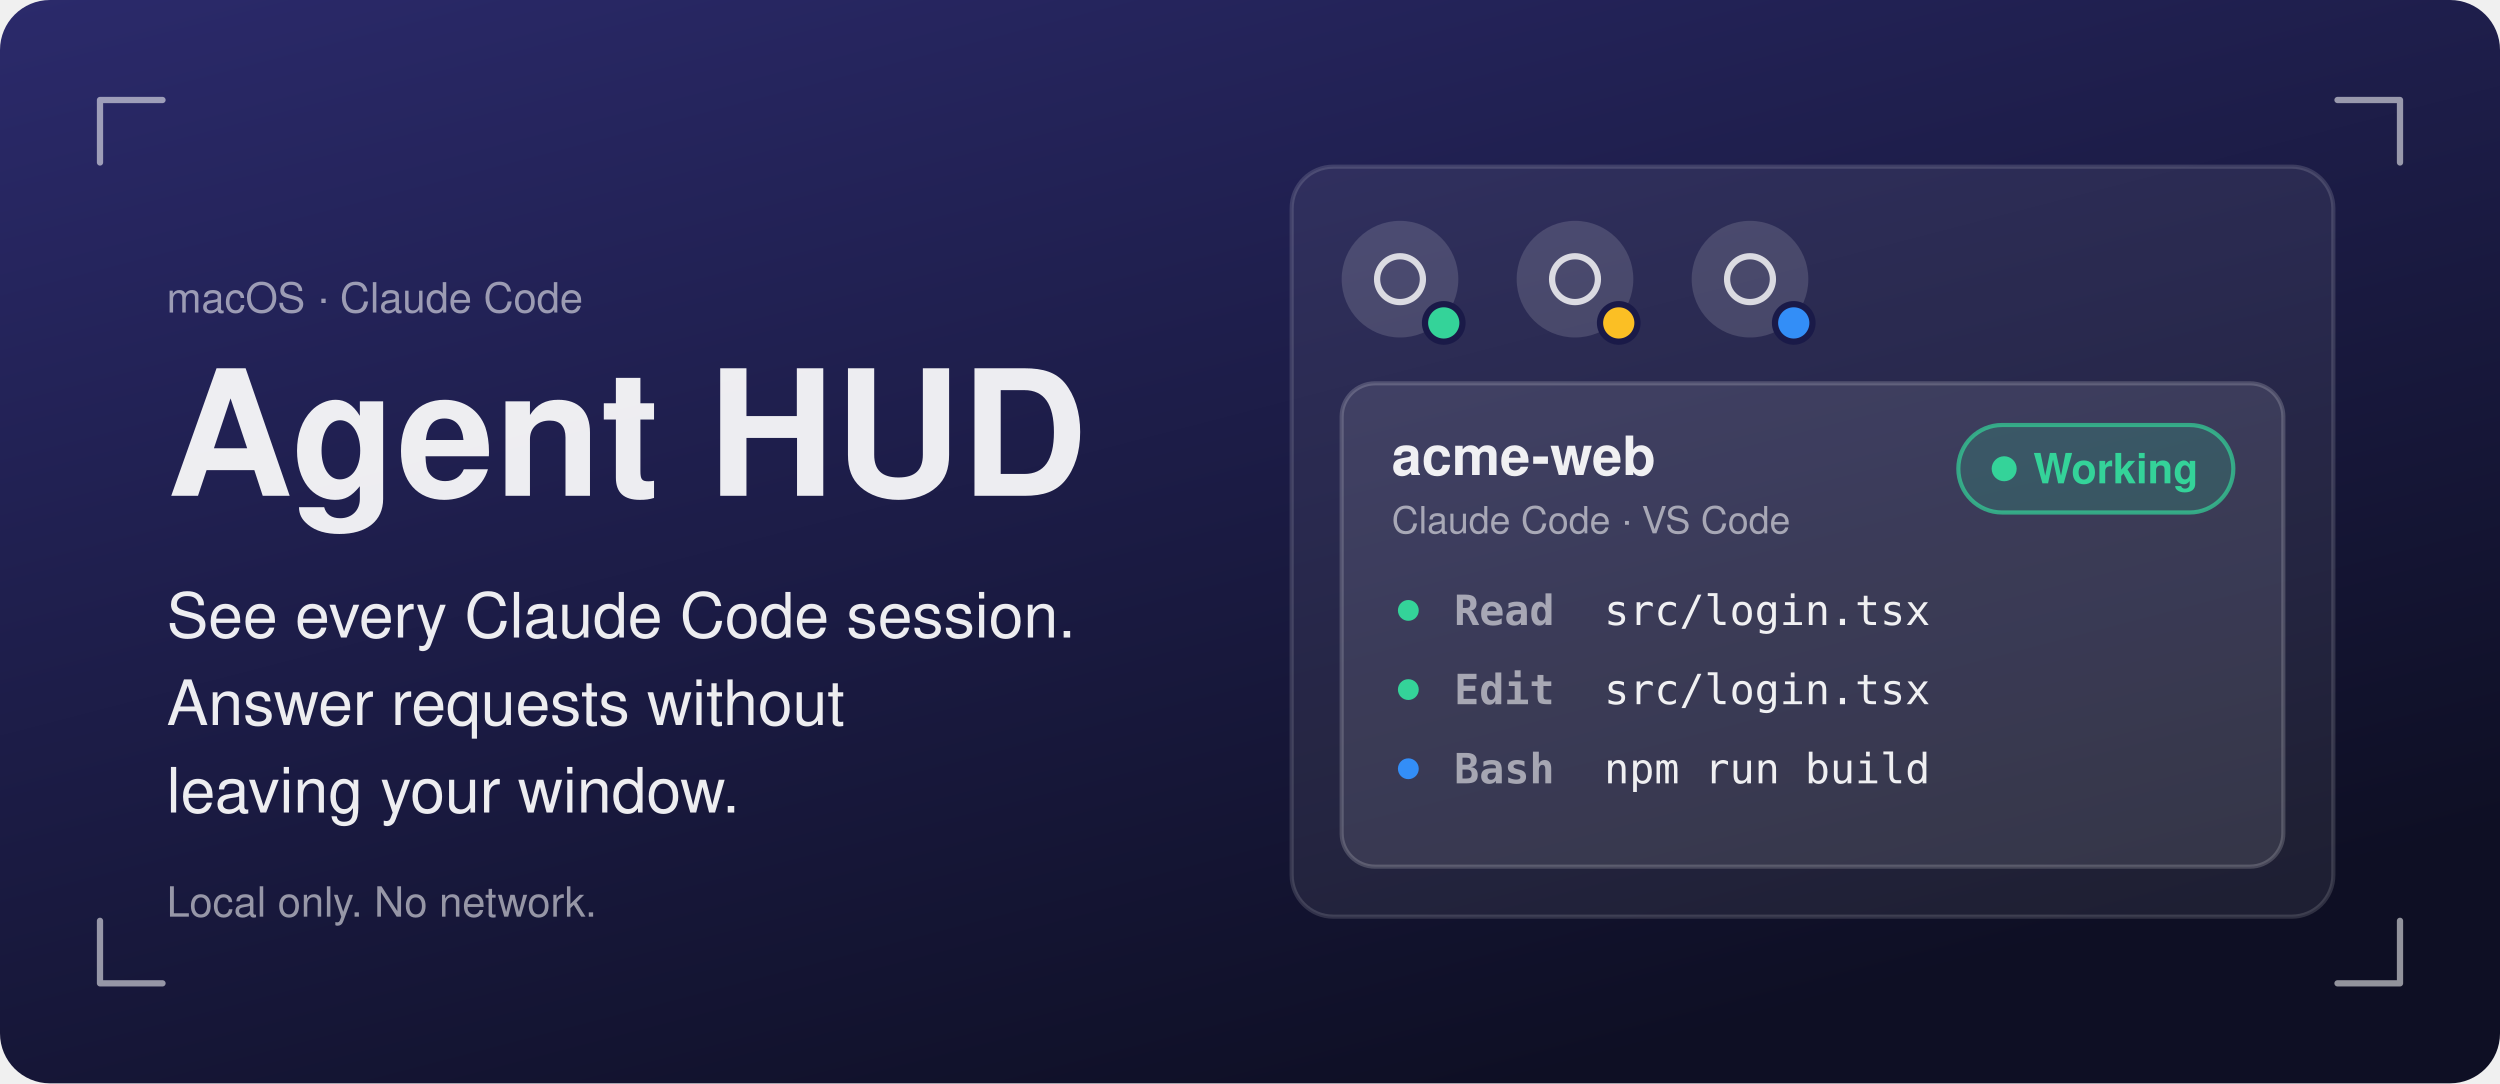
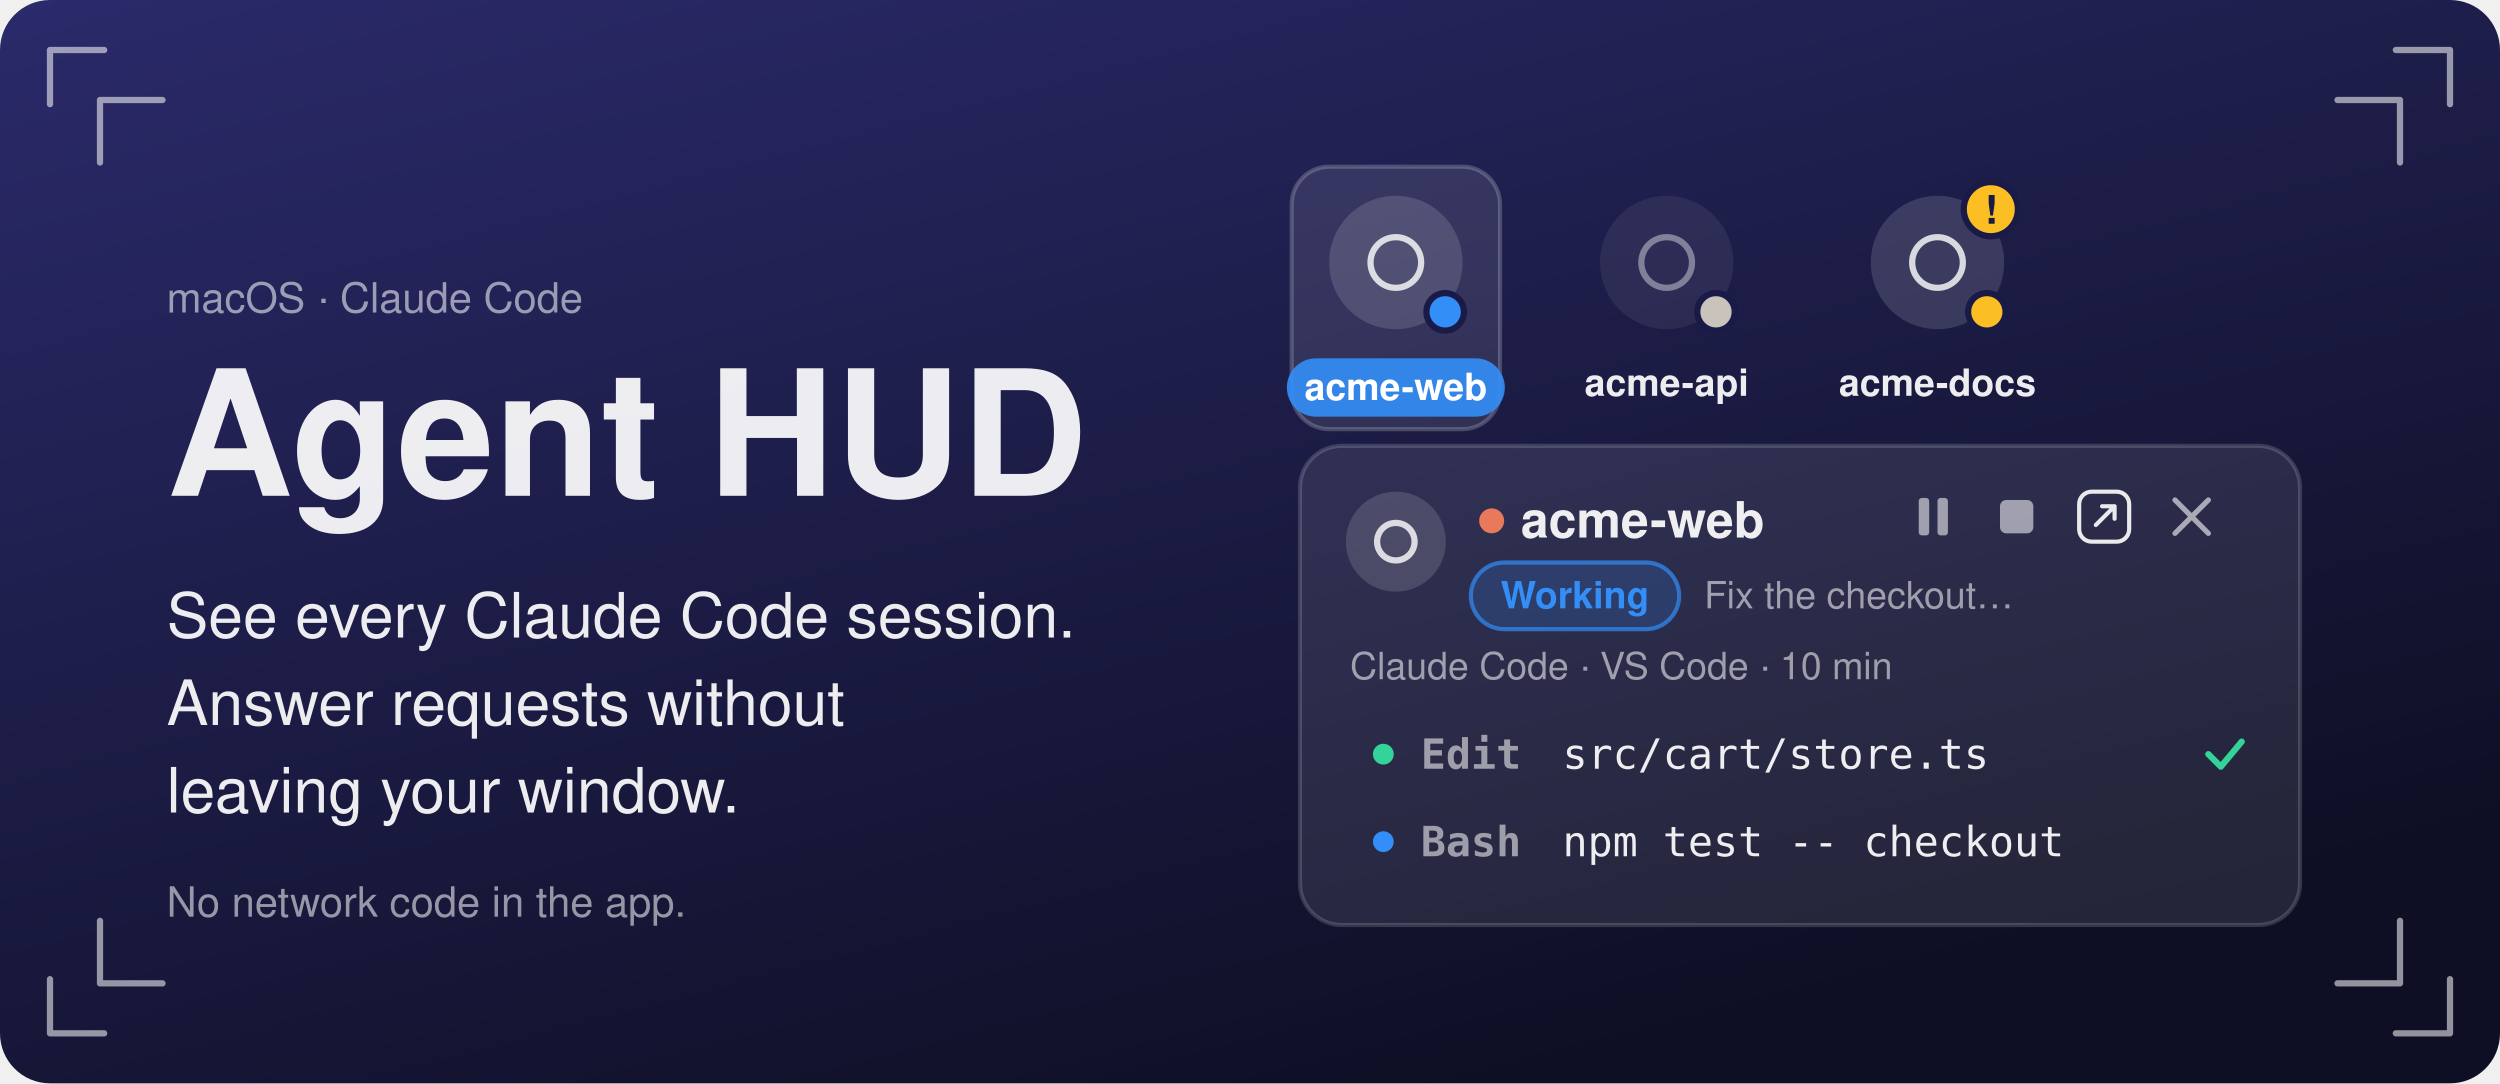
<svg xmlns="http://www.w3.org/2000/svg" width="1200" height="520" viewBox="0 0 1200 520" role="img" aria-labelledby="t d" font-family="-apple-system, BlinkMacSystemFont, 'Segoe UI', Helvetica, Arial, sans-serif">
  <defs>
    <linearGradient id="bg" x1="0" y1="0" x2="0.6" y2="1">
      <stop offset="0" stop-color="#2B2A6B" />
      <stop offset="1" stop-color="#0E0F24" />
    </linearGradient>
  </defs>
  <rect width="1200" height="520" rx="24" fill="url(#bg)" />
+   <path d="M24 50V24H50 M1150 24H1176V50 M1176 470V496H1150 M50 496H24 V470" fill="none" stroke="#FFFFFF" stroke-opacity="0.55" stroke-width="3" stroke-linecap="round" stroke-linejoin="round" />
  <path d="M48 78V48H78 M1122 48H1152V78 M1152 442V472H1122 M78 472H48 V442" fill="none" stroke="#FFFFFF" stroke-opacity="0.55" stroke-width="3" stroke-linecap="round" stroke-linejoin="round" />
  <text x="80" y="150" font-size="20" font-weight="500" fill="#FFFFFF" fill-opacity="0.55" text-anchor="start">macOS  ·  Claude Code</text>
  <text x="80" y="238" font-size="84" font-weight="700" fill="#FFFFFF" fill-opacity="0.92" text-anchor="start">Agent HUD</text>
  <text x="80" y="306" font-size="30" font-weight="500" fill="#FFFFFF" fill-opacity="0.92" text-anchor="start">See every Claude Code session.</text>
  <text x="80" y="348" font-size="30" font-weight="500" fill="#FFFFFF" fill-opacity="0.92" text-anchor="start">Answer requests without</text>
  <text x="80" y="390" font-size="30" font-weight="500" fill="#FFFFFF" fill-opacity="0.92" text-anchor="start">leaving your window.</text>
-   <text x="80" y="440" font-size="20" font-weight="400" fill="#FFFFFF" fill-opacity="0.55" text-anchor="start">Local only. No network.</text>
-   <rect x="620" y="80" width="500" height="360" rx="20" fill="#FFFFFF" fill-opacity="0.07" stroke="#FFFFFF" stroke-opacity="0.14" stroke-width="2" />
-   <circle cx="672" cy="134" r="28" fill="#FFFFFF" fill-opacity="0.14" />
-   <circle cx="672" cy="134" r="11" fill="none" stroke="#FFFFFF" stroke-opacity="0.8" stroke-width="3" />
-   <circle cx="693" cy="155" r="9" fill="#34D399" stroke="#1A1A48" stroke-width="3" />
-   <circle cx="756" cy="134" r="28" fill="#FFFFFF" fill-opacity="0.14" />
-   <circle cx="756" cy="134" r="11" fill="none" stroke="#FFFFFF" stroke-opacity="0.8" stroke-width="3" />
-   <circle cx="777" cy="155" r="9" fill="#FBBF24" stroke="#1A1A48" stroke-width="3" />
-   <circle cx="840" cy="134" r="28" fill="#FFFFFF" fill-opacity="0.14" />
-   <circle cx="840" cy="134" r="11" fill="none" stroke="#FFFFFF" stroke-opacity="0.8" stroke-width="3" />
-   <circle cx="861" cy="155" r="9" fill="#338EF7" stroke="#1A1A48" stroke-width="3" />
-   <rect x="644" y="184" width="452" height="232" rx="16" fill="#FFFFFF" fill-opacity="0.1" stroke="#FFFFFF" stroke-opacity="0.18" stroke-width="2" />
-   <text x="668" y="228" font-size="26" font-weight="650" fill="#FFFFFF" fill-opacity="0.92" text-anchor="start">acme-web</text>
-   <text x="668" y="256" font-size="18" font-weight="400" fill="#FFFFFF" fill-opacity="0.55" text-anchor="start">Claude Code · VS Code</text>
-   <rect x="940" y="204" width="132" height="42" rx="21" fill="#34D399" fill-opacity="0.18" stroke="#34D399" stroke-opacity="0.7" stroke-width="2" />
-   <circle cx="962" cy="225" r="6" fill="#34D399" />
-   <text x="976" y="232" font-size="20" font-weight="600" fill="#34D399" fill-opacity="1" text-anchor="start">Working</text>
-   <circle cx="676" cy="293" r="5" fill="#34D399" />
-   <text x="698" y="300" font-size="20" font-weight="600" fill="#FFFFFF" fill-opacity="0.55" text-anchor="start" font-family="ui-monospace, SFMono-Regular, Menlo, Consolas, monospace">Read</text>
-   <text x="770" y="300" font-size="20" font-weight="400" fill="#FFFFFF" fill-opacity="0.92" text-anchor="start" font-family="ui-monospace, SFMono-Regular, Menlo, Consolas, monospace">src/login.tsx</text>
-   <circle cx="676" cy="331" r="5" fill="#34D399" />
-   <text x="698" y="338" font-size="20" font-weight="600" fill="#FFFFFF" fill-opacity="0.55" text-anchor="start" font-family="ui-monospace, SFMono-Regular, Menlo, Consolas, monospace">Edit</text>
-   <text x="770" y="338" font-size="20" font-weight="400" fill="#FFFFFF" fill-opacity="0.92" text-anchor="start" font-family="ui-monospace, SFMono-Regular, Menlo, Consolas, monospace">src/login.tsx</text>
-   <circle cx="676" cy="369" r="5" fill="#338EF7" />
-   <text x="698" y="376" font-size="20" font-weight="600" fill="#FFFFFF" fill-opacity="0.55" text-anchor="start" font-family="ui-monospace, SFMono-Regular, Menlo, Consolas, monospace">Bash</text>
-   <text x="770" y="376" font-size="20" font-weight="400" fill="#FFFFFF" fill-opacity="0.92" text-anchor="start" font-family="ui-monospace, SFMono-Regular, Menlo, Consolas, monospace">npm run build</text>
+   <text x="80" y="440" font-size="20" font-weight="400" fill="#FFFFFF" fill-opacity="0.55" text-anchor="start">No network code in the app.</text>
+   <rect x="620" y="80" width="100" height="126" rx="18" fill="#FFFFFF" fill-opacity="0.1" stroke="#FFFFFF" stroke-opacity="0.2" stroke-width="2" />
+   <circle cx="670" cy="126" r="32" fill="#FFFFFF" fill-opacity="0.14" />
+   <circle cx="670" cy="126" r="12.16" fill="none" fill-opacity="1" stroke="#FFFFFF" stroke-opacity="0.8" stroke-width="3" />
+   <circle cx="693.68" cy="149.68" r="9" fill="#338EF7" fill-opacity="1" stroke="#1A1A48" stroke-width="3" />
+   <rect x="617.68" y="172" width="104.64" height="28" rx="14" fill="#338EF7" fill-opacity="0.9" />
+   <text x="670" y="192" font-size="18" font-weight="600" fill="#FFFFFF" fill-opacity="1" text-anchor="middle">acme-web</text>
+   <circle cx="800" cy="126" r="32" fill="#FFFFFF" fill-opacity="0.07" />
+   <circle cx="800" cy="126" r="12.16" fill="none" fill-opacity="1" stroke="#FFFFFF" stroke-opacity="0.4" stroke-width="3" />
+   <circle cx="823.68" cy="149.68" r="9" fill="#C9C3BC" fill-opacity="1" stroke="#1A1A48" stroke-width="3" />
+   <text x="800" y="190" font-size="18" font-weight="600" fill="#FFFFFF" fill-opacity="0.92" text-anchor="middle">acme-api</text>
+   <circle cx="930" cy="126" r="32" fill="#FFFFFF" fill-opacity="0.14" />
+   <circle cx="930" cy="126" r="12.16" fill="none" fill-opacity="1" stroke="#FFFFFF" stroke-opacity="0.8" stroke-width="3" />
+   <circle cx="953.68" cy="149.68" r="9" fill="#FBBF24" fill-opacity="1" stroke="#1A1A48" stroke-width="3" />
+   <circle cx="955.6" cy="100.4" r="13" fill="#FBBF24" fill-opacity="1" stroke="#1A1A48" stroke-width="3" />
+   <text x="955.6" y="107.4" font-size="19" font-weight="800" fill="#1A1A48" fill-opacity="1" text-anchor="middle">!</text>
+   <text x="930" y="190" font-size="18" font-weight="600" fill="#FFFFFF" fill-opacity="0.92" text-anchor="middle">acme-docs</text>
+   <rect x="624" y="214" width="480" height="230" rx="20" fill="#FFFFFF" fill-opacity="0.09" stroke="#FFFFFF" stroke-opacity="0.16" stroke-width="2" />
+   <circle cx="670" cy="260" r="24" fill="#FFFFFF" fill-opacity="0.14" />
+   <circle cx="670" cy="260" r="9" fill="none" fill-opacity="1" stroke="#FFFFFF" stroke-opacity="0.8" stroke-width="3" />
+   <circle cx="716" cy="250" r="6" fill="#E8795A" fill-opacity="1" />
+   <text x="730" y="258" font-size="24" font-weight="700" fill="#FFFFFF" fill-opacity="0.92" text-anchor="start">acme-web</text>
+   <rect x="706" y="270" width="100" height="32" rx="16" fill="#338EF7" fill-opacity="0.18" stroke="#338EF7" stroke-opacity="0.7" stroke-width="2" />
+   <text x="756.0" y="292" font-size="18" font-weight="600" fill="#338EF7" fill-opacity="1" text-anchor="middle">Working</text>
+   <text x="818" y="292" font-size="18" font-weight="400" fill="#FFFFFF" fill-opacity="0.55" text-anchor="start">Fix the checkout…</text>
+   <text x="648" y="326" font-size="18" font-weight="400" fill="#FFFFFF" fill-opacity="0.55" text-anchor="start">Claude Code · VS Code · 10 min</text>
+   <rect x="921" y="239" width="5" height="18" rx="1.5" fill="#FFFFFF" fill-opacity="0.55" />
+   <rect x="930" y="239" width="5" height="18" rx="1.5" fill="#FFFFFF" fill-opacity="0.55" />
+   <rect x="960" y="240" width="16" height="16" rx="3" fill="#FFFFFF" fill-opacity="0.55" />
+   <rect x="998" y="236" width="24" height="24" rx="6" fill="none" fill-opacity="0" stroke="#FFFFFF" stroke-opacity="0.9" stroke-width="2" />
+   <path d="M1006 252L1015 243M1009 243H1015V249" fill="none" stroke="#FFFFFF" stroke-opacity="0.9" stroke-width="2" stroke-linecap="round" stroke-linejoin="round" />
+   <path d="M1044 240L1060 256M1060 240L1044 256" fill="none" stroke="#FFFFFF" stroke-opacity="0.6" stroke-width="2.5" stroke-linecap="round" stroke-linejoin="round" />
+   <circle cx="664" cy="362" r="5" fill="#34D399" fill-opacity="1" />
+   <text x="682" y="369" font-size="20" font-weight="600" fill="#FFFFFF" fill-opacity="0.55" text-anchor="start" font-family="ui-monospace, SFMono-Regular, Menlo, Consolas, monospace">Edit</text>
+   <text x="750" y="369" font-size="20" font-weight="400" fill="#FFFFFF" fill-opacity="0.92" text-anchor="start" font-family="ui-monospace, SFMono-Regular, Menlo, Consolas, monospace">src/cart/store.ts</text>
+   <path d="M1060 362L1066 368L1076 356" fill="none" stroke="#34D399" stroke-opacity="1" stroke-width="3" stroke-linecap="round" stroke-linejoin="round" />
+   <circle cx="664" cy="404" r="5" fill="#338EF7" fill-opacity="1" />
+   <text x="682" y="411" font-size="20" font-weight="600" fill="#FFFFFF" fill-opacity="0.55" text-anchor="start" font-family="ui-monospace, SFMono-Regular, Menlo, Consolas, monospace">Bash</text>
+   <text x="750" y="411" font-size="20" font-weight="400" fill="#FFFFFF" fill-opacity="0.92" text-anchor="start" font-family="ui-monospace, SFMono-Regular, Menlo, Consolas, monospace">npm test -- checkout</text>
</svg>
